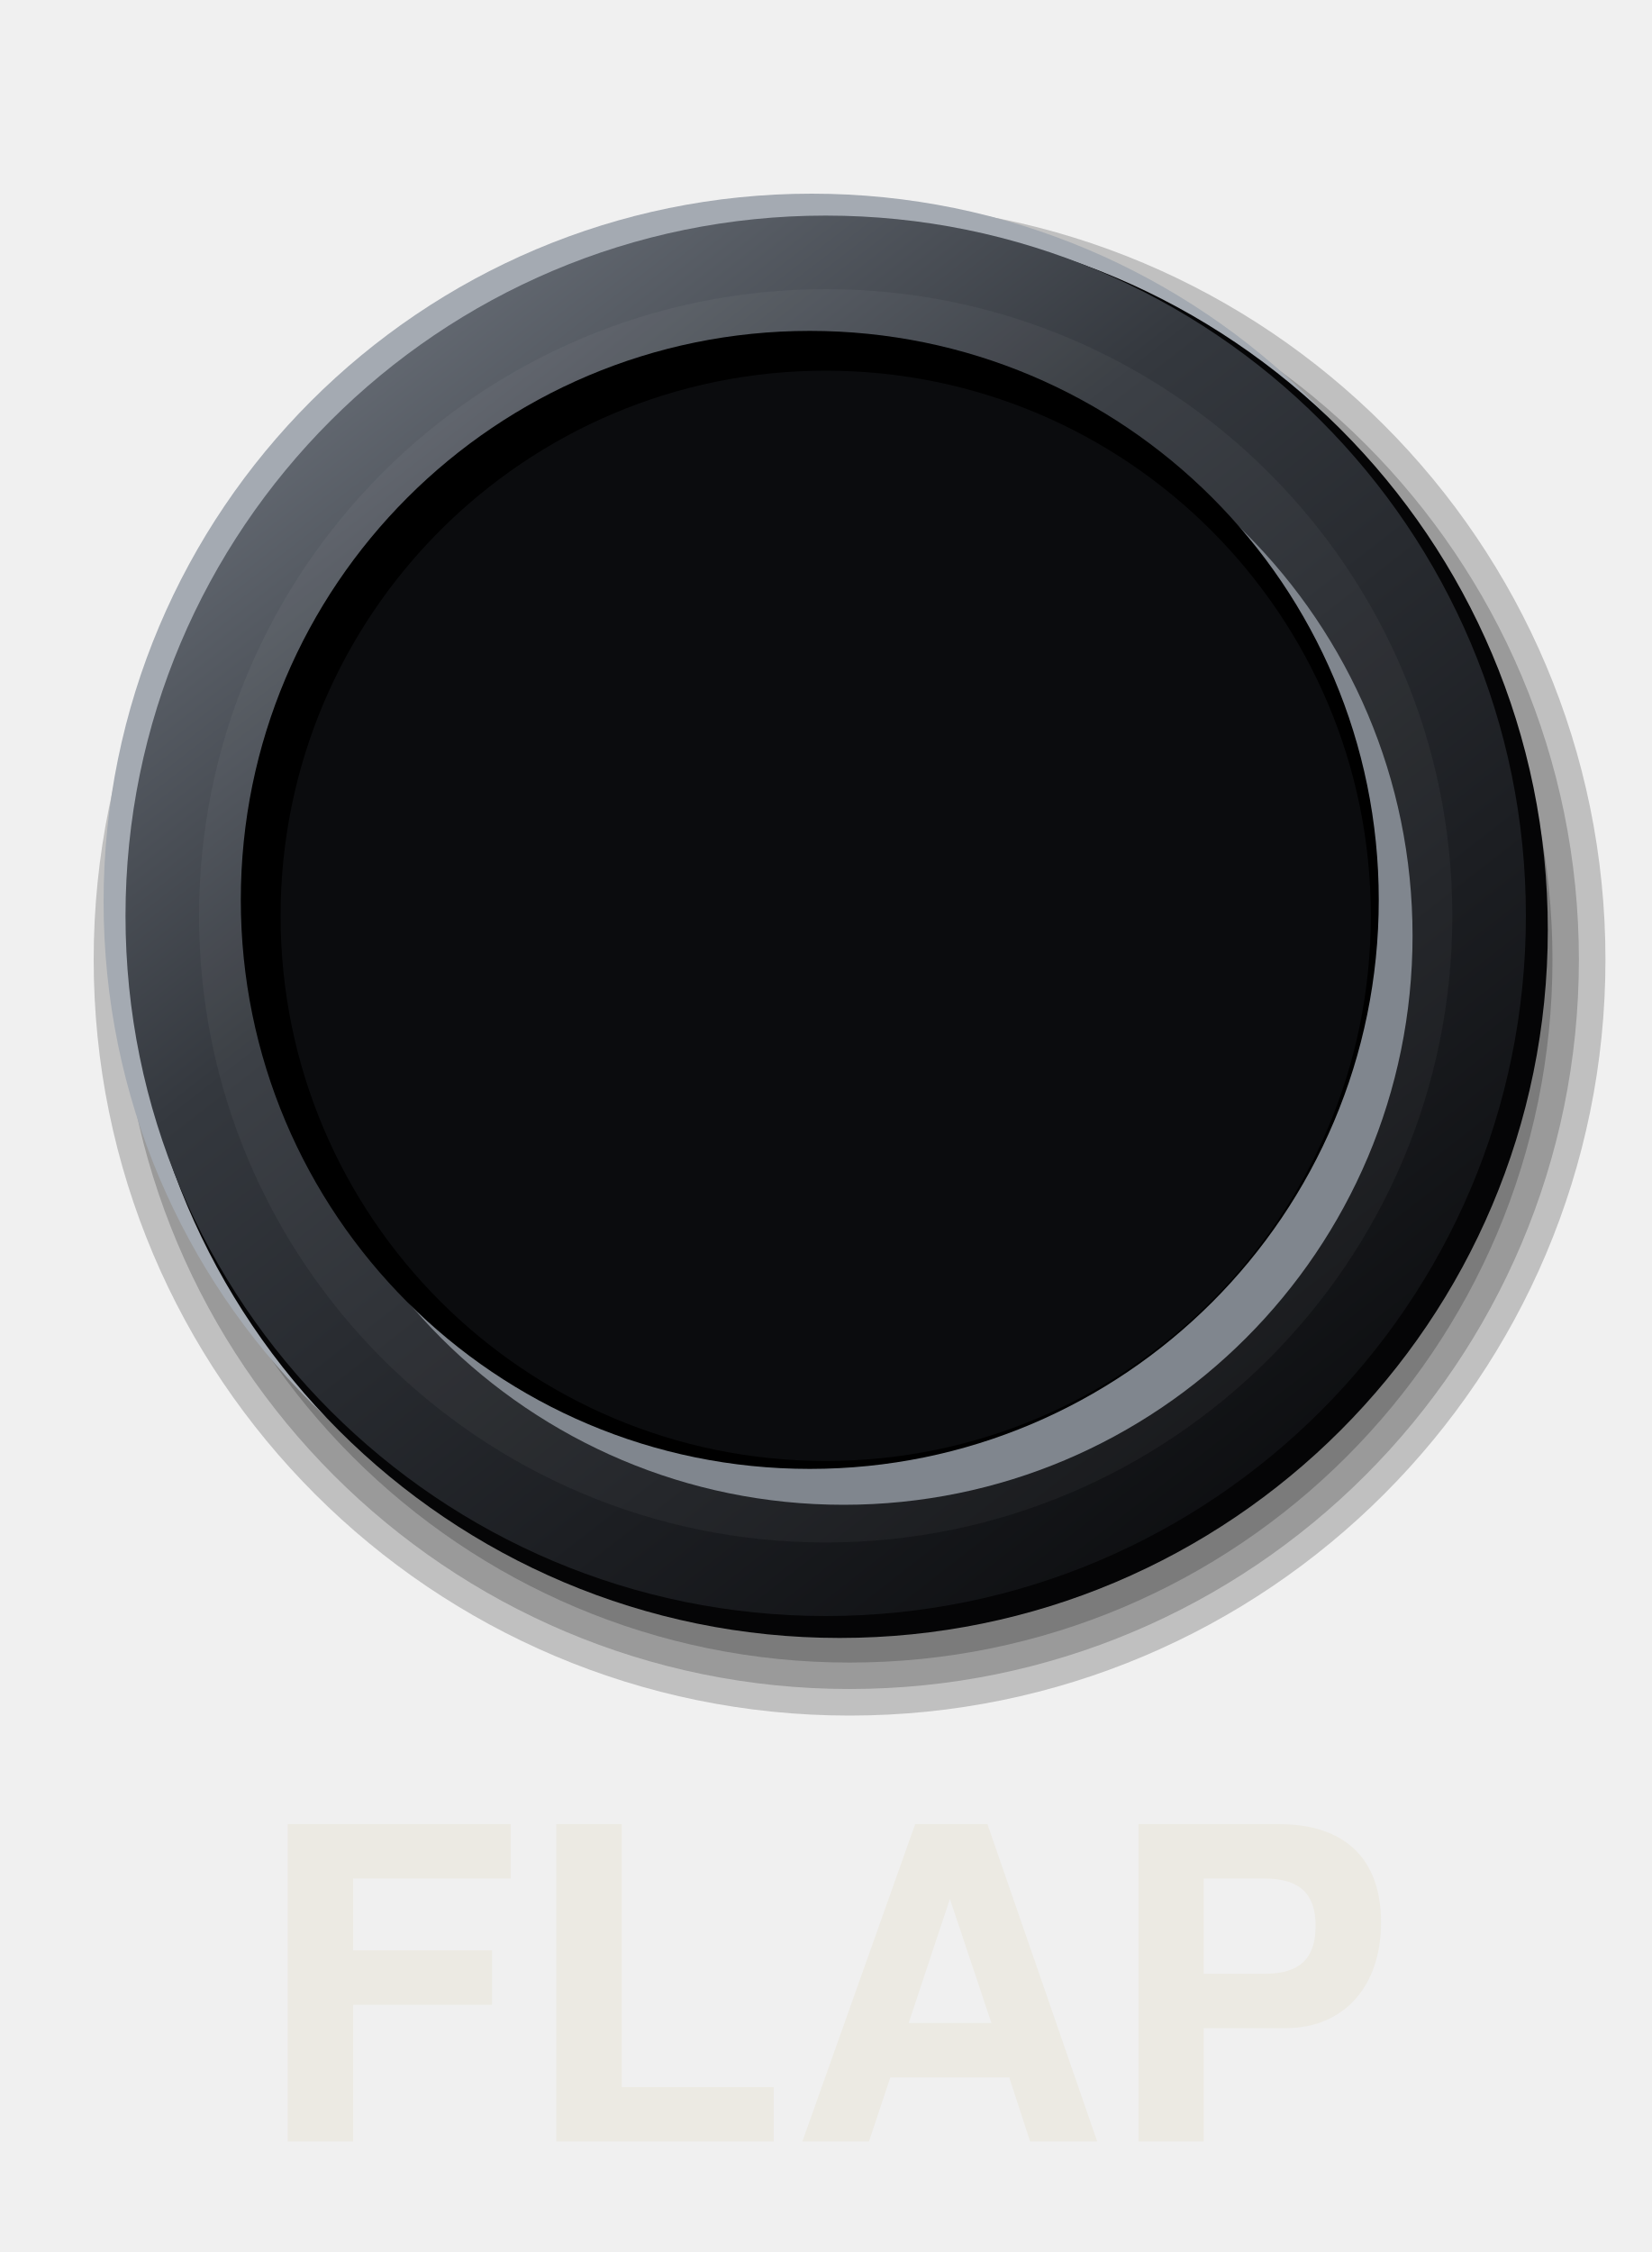
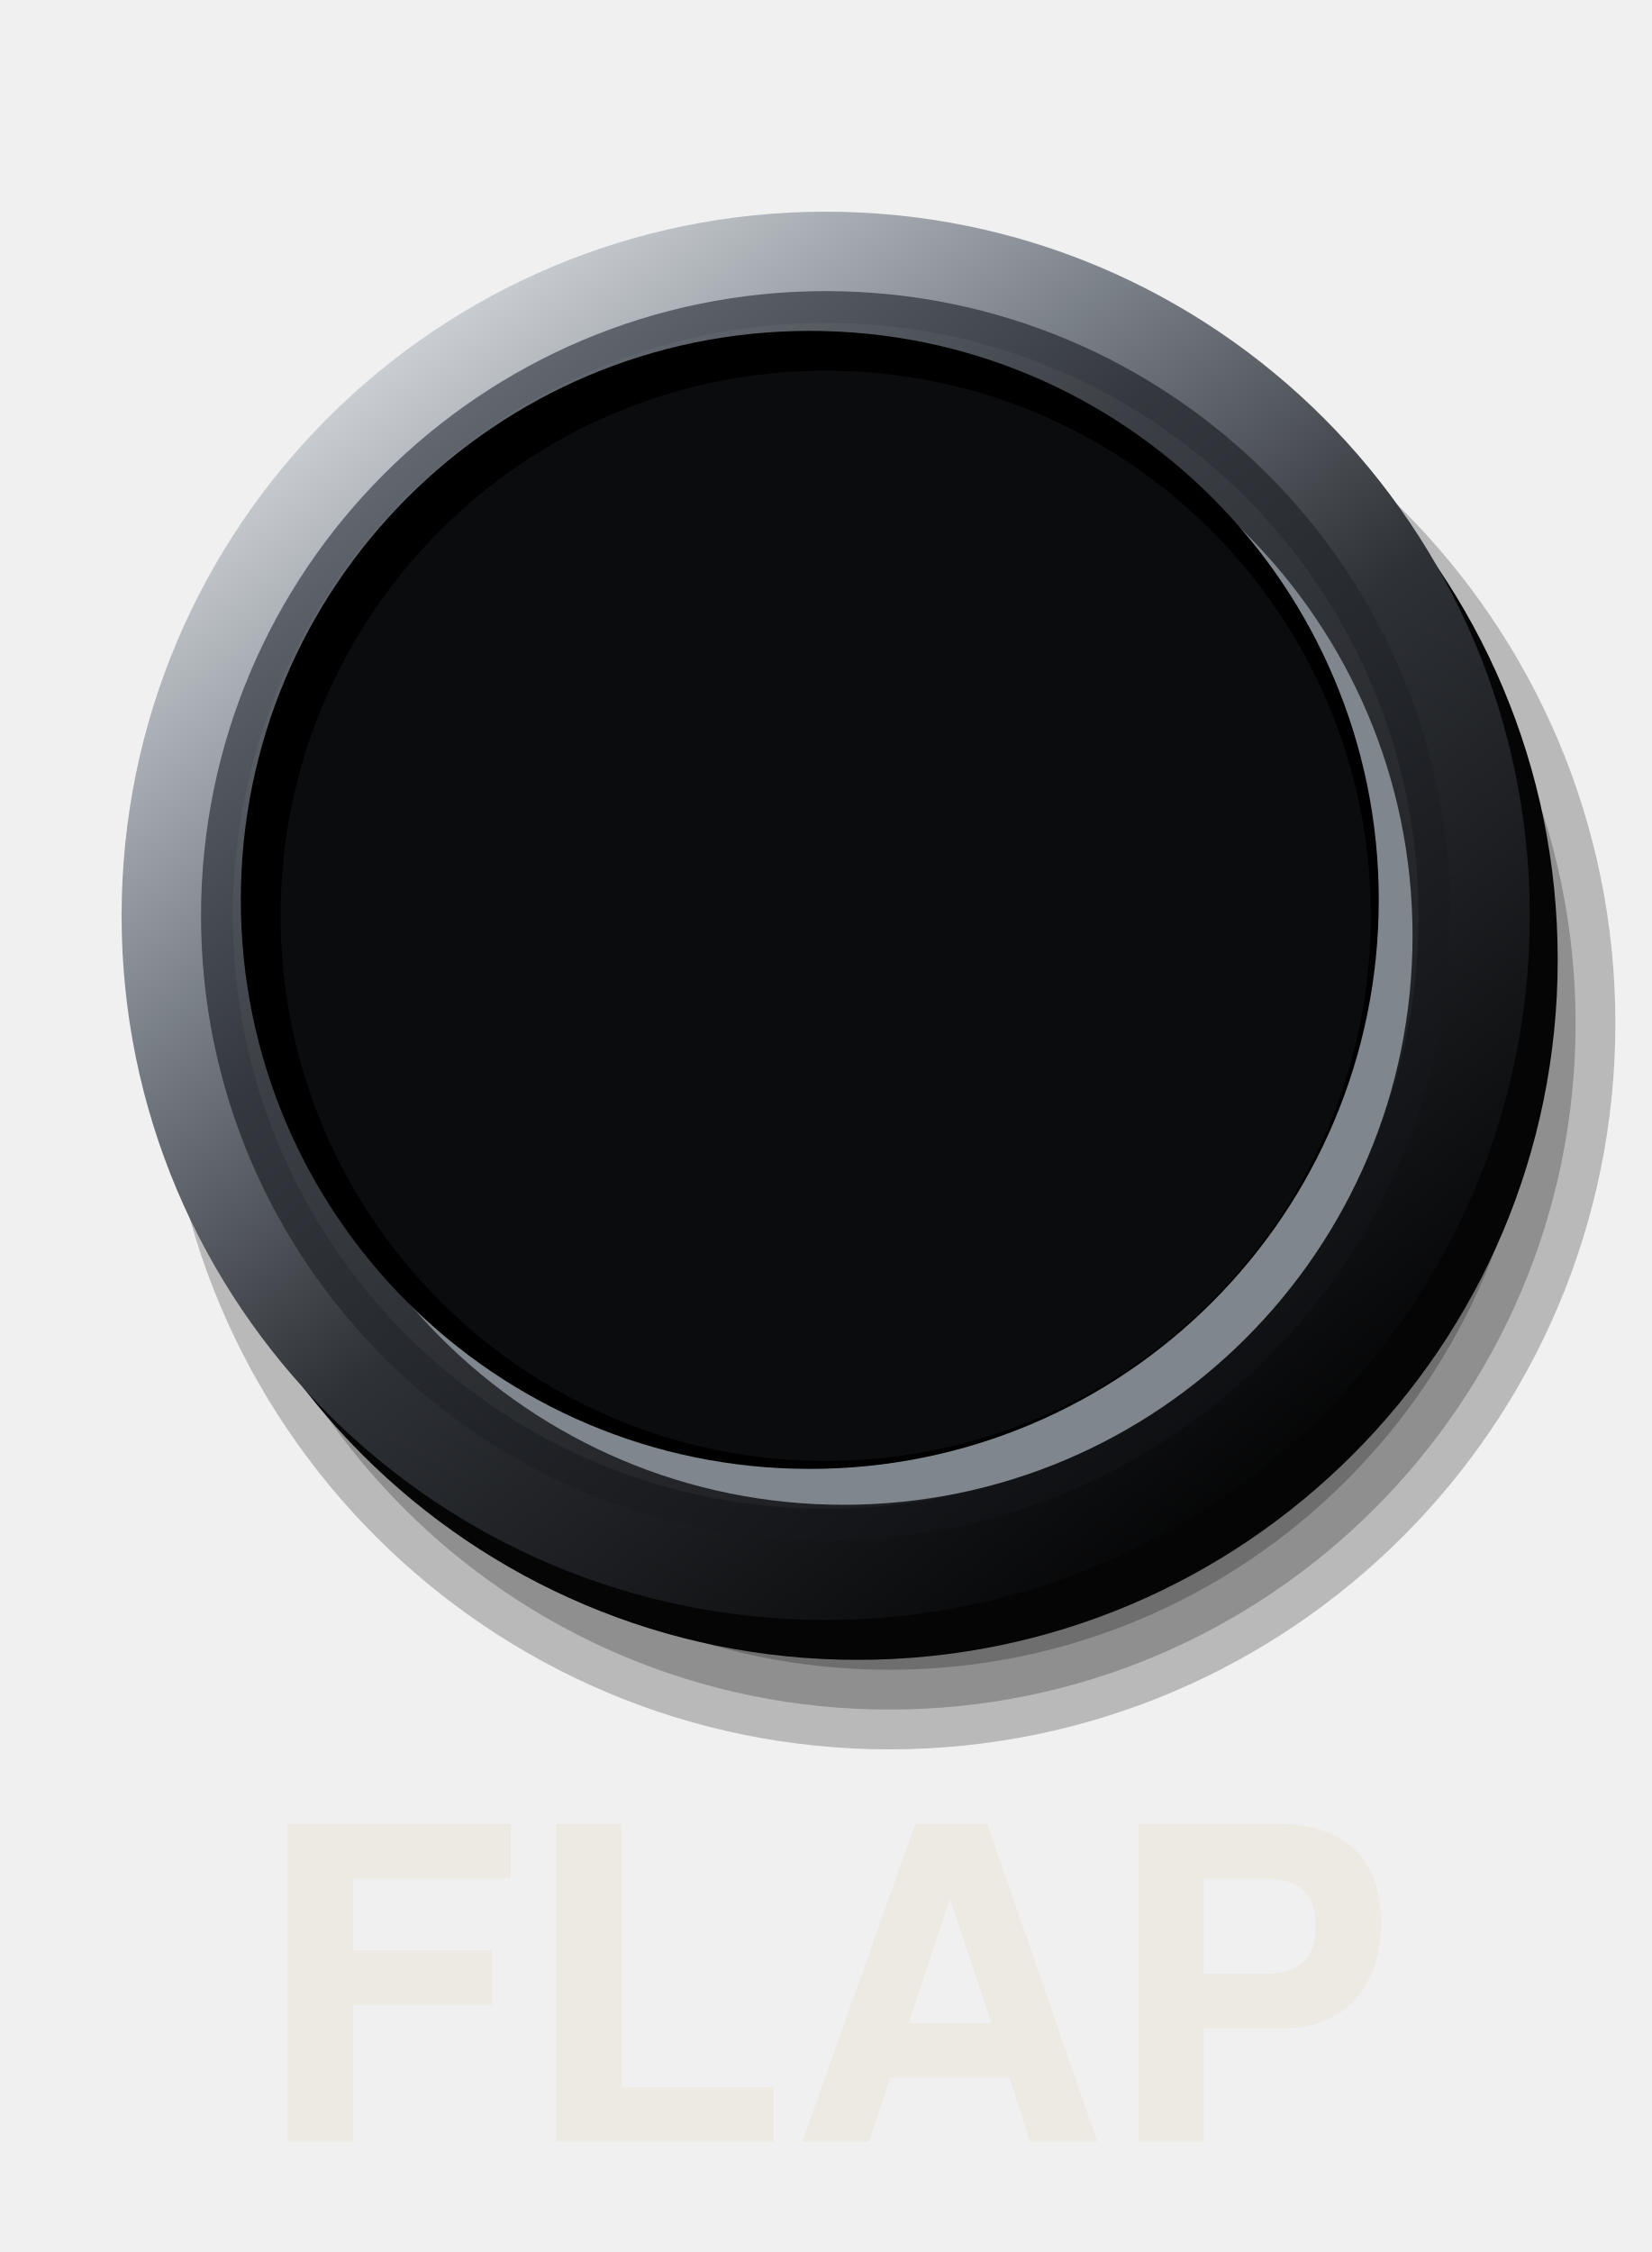
<svg xmlns="http://www.w3.org/2000/svg" viewBox="0 0 110 150" width="110" height="150">
  <defs>
    <linearGradient id="a" x1="0.15" y1="0.05" x2="0.85" y2="0.95">
      <stop offset="0" stop-color="#6B717A" />
      <stop offset="0.35" stop-color="#34383E" />
      <stop offset="0.72" stop-color="#1C1E22" />
      <stop offset="1" stop-color="#0B0C0E" />
    </linearGradient>
+     <linearGradient id="b" x1="0.15" y1="0.05" x2="0.85" y2="0.95">
+       <stop offset="0" stop-color="#DDE1E5" />
+       <stop offset="0.3" stop-color="#7A8088" />
+       <stop offset="0.55" stop-color="#2E3136" />
+       <stop offset="1" stop-color="#000" />
+     </linearGradient>
  </defs>
-   <circle cx="56.59" cy="63.92" r="50.35" fill="#000" fill-opacity="0.2" />
-   <circle cx="56.59" cy="63.92" r="48.58" fill="#000" fill-opacity="0.2" />
-   <circle cx="56.59" cy="63.92" r="46.82" fill="#000" fill-opacity="0.2" />
-   <circle cx="56.59" cy="63.92" r="45.05" fill="#000" fill-opacity="0.2" />
-   <circle cx="54.07" cy="60.07" r="47.17" fill="#A4AAB2" />
-   <circle cx="55.93" cy="61.93" r="47.17" fill="#050506" />
-   <circle cx="55" cy="61" r="46.64" fill="url(#a)" />
-   <circle cx="55" cy="61" r="41.74" fill="#FFFFFF" fill-opacity="0.04" />
+   <circle cx="59.24" cy="68.16" r="48.36" fill="#000" fill-opacity="0.23" />
+   <circle cx="59.24" cy="68.16" r="45.71" fill="#000" fill-opacity="0.23" />
+   <circle cx="59.24" cy="68.16" r="43.06" fill="#000" fill-opacity="0.23" />
+   <circle cx="59.24" cy="68.16" r="40.41" fill="#000" fill-opacity="0.23" />
+   <circle cx="57.12" cy="63.92" r="46.64" fill="#050506" />
+   <circle cx="55" cy="61" r="46.9" fill="url(#b)" />
+   <circle cx="55" cy="61" r="41.61" fill="url(#a)" />
+   <circle cx="55" cy="61" r="39.49" fill="#FFFFFF" fill-opacity="0.04" />
  <circle cx="56.19" cy="62.33" r="37.9" fill="#80868E" />
  <circle cx="53.94" cy="59.94" r="37.9" fill="#000" />
  <circle cx="55" cy="61" r="36.31" fill="#0B0C0E" />
  <text x="55" y="136" font-size="29" font-family="Helvetica, Arial, sans-serif" font-weight="bold" fill="#ECEAE3" text-anchor="middle" dominant-baseline="central">FLAP</text>
</svg>
